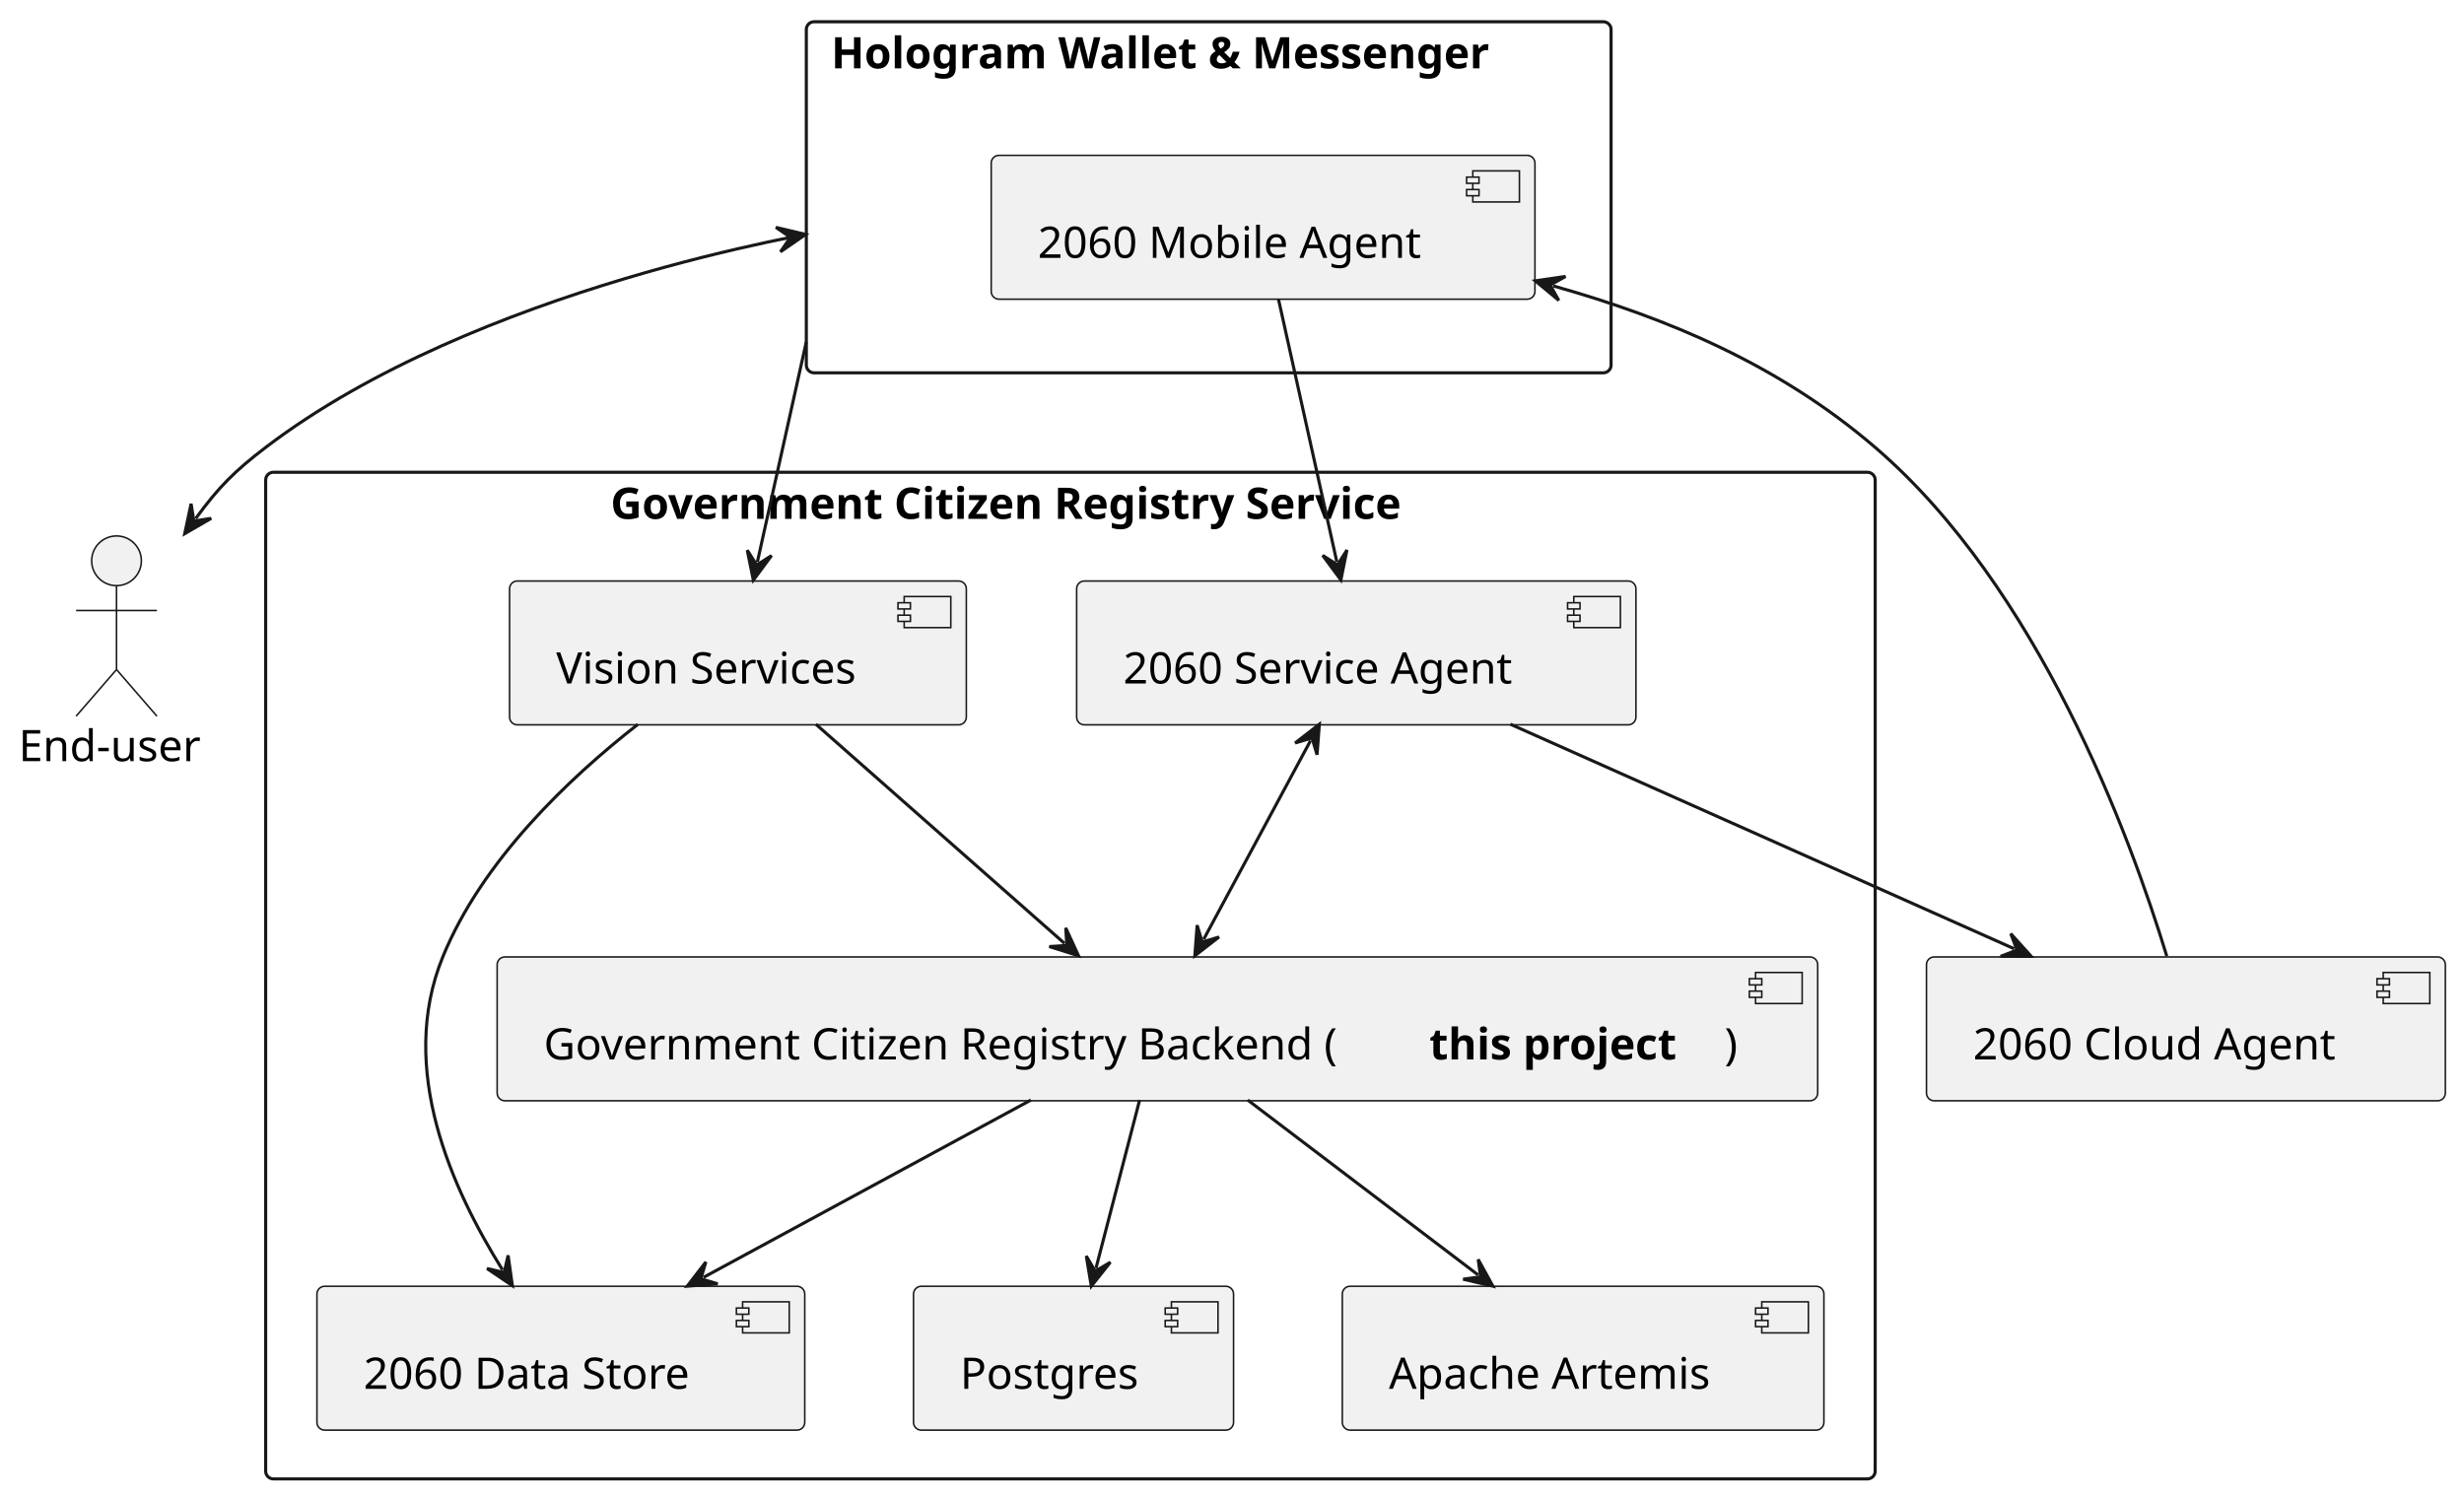
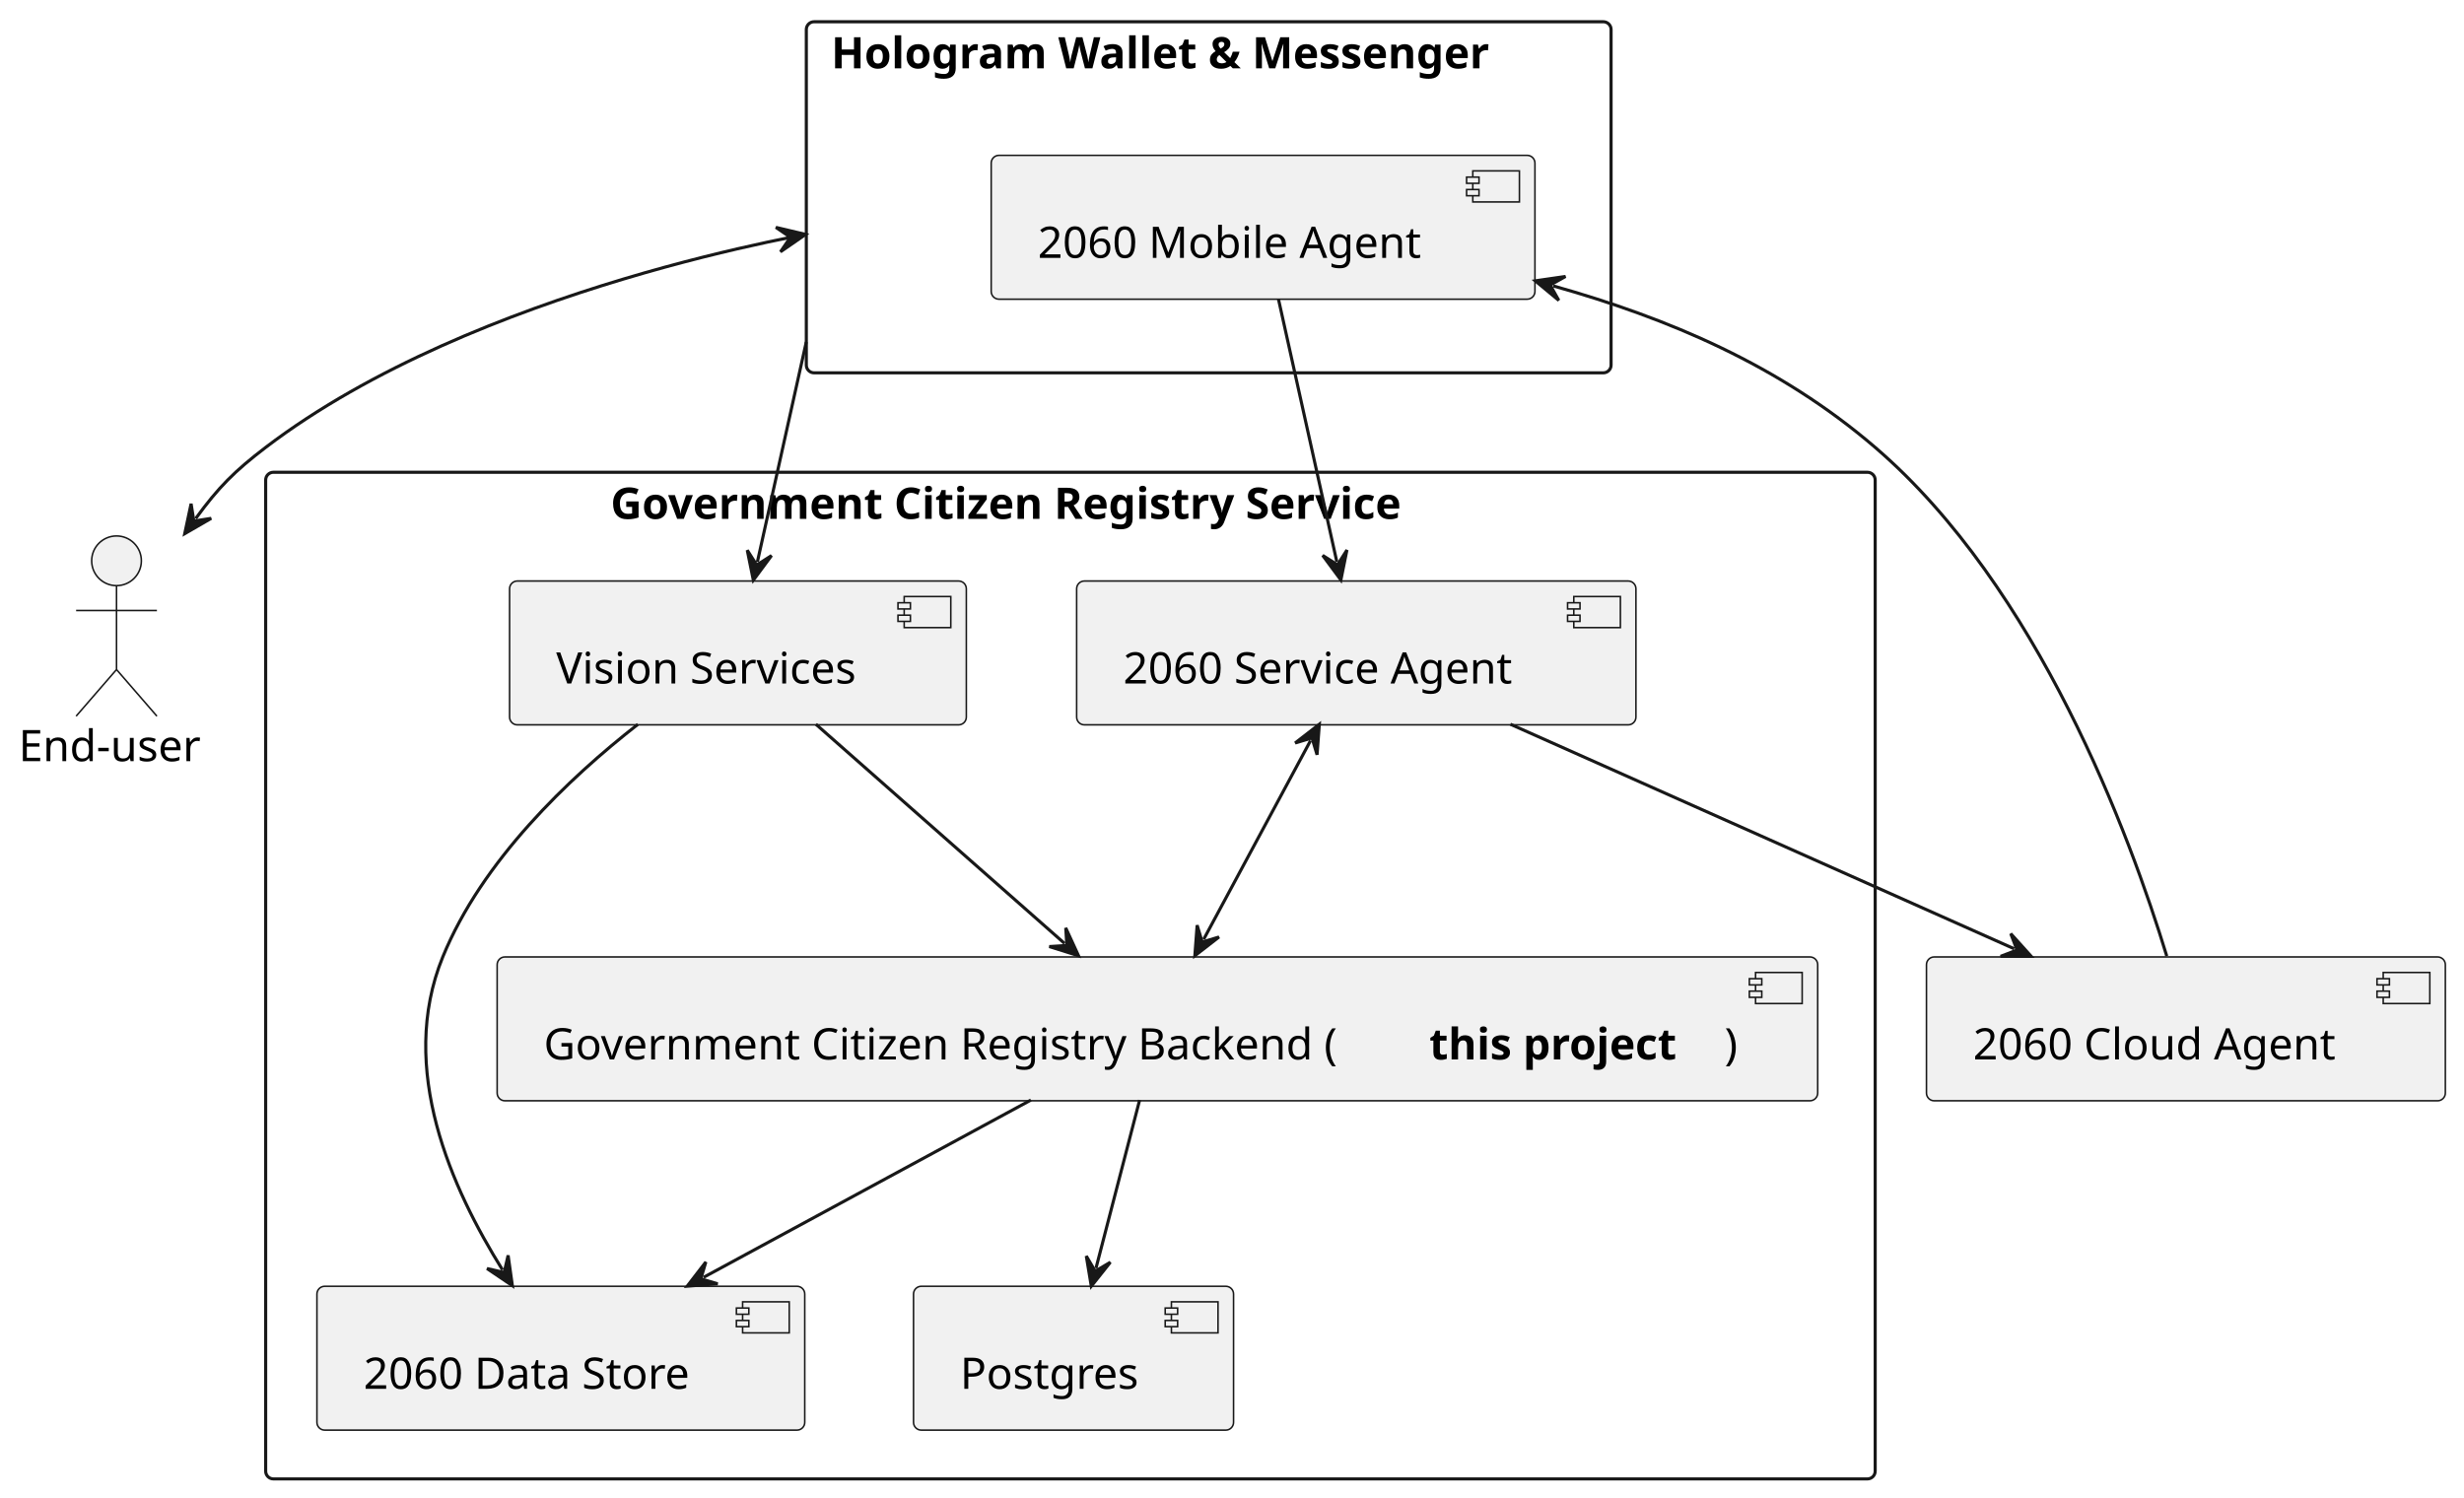
<svg xmlns="http://www.w3.org/2000/svg" contentStyleType="text/css" height="482px" preserveAspectRatio="none" style="width:793px;height:482px;background:#FFFFFF;" version="1.1" viewBox="0 0 793 482" width="793px" zoomAndPan="magnify">
  <defs />
  <g>
    <g id="cluster_App">
      <rect fill="none" height="113" rx="2.5" ry="2.5" style="stroke:#181818;stroke-width:1.0;" width="259" x="259.5" y="7" />
      <text fill="#000000" font-family="sans-serif" font-size="14" font-weight="bold" lengthAdjust="spacing" textLength="243" x="267.5" y="21.995">Hologram Wallet &amp; Messenger</text>
    </g>
    <g id="cluster_Government Citizen Registry Service">
      <rect fill="none" height="324" rx="2.5" ry="2.5" style="stroke:#181818;stroke-width:1.0;" width="518" x="85.5" y="152" />
      <text fill="#000000" font-family="sans-serif" font-size="14" font-weight="bold" lengthAdjust="spacing" textLength="296" x="196.5" y="166.995">Government Citizen Registry Service</text>
    </g>
    <g id="elem_MA">
      <rect fill="#F1F1F1" height="46.297" rx="2.5" ry="2.5" style="stroke:#181818;stroke-width:0.5;" width="175" x="319" y="50" />
      <rect fill="#F1F1F1" height="10" style="stroke:#181818;stroke-width:0.5;" width="15" x="474" y="55" />
      <rect fill="#F1F1F1" height="2" style="stroke:#181818;stroke-width:0.5;" width="4" x="472" y="57" />
      <rect fill="#F1F1F1" height="2" style="stroke:#181818;stroke-width:0.5;" width="4" x="472" y="61" />
      <text fill="#000000" font-family="sans-serif" font-size="14" lengthAdjust="spacing" textLength="135" x="334" y="82.995">2060 Mobile Agent</text>
    </g>
    <g id="elem_VS">
      <rect fill="#F1F1F1" height="46.297" rx="2.5" ry="2.5" style="stroke:#181818;stroke-width:0.5;" width="180" x="346.5" y="187" />
      <rect fill="#F1F1F1" height="10" style="stroke:#181818;stroke-width:0.5;" width="15" x="506.5" y="192" />
      <rect fill="#F1F1F1" height="2" style="stroke:#181818;stroke-width:0.5;" width="4" x="504.5" y="194" />
      <rect fill="#F1F1F1" height="2" style="stroke:#181818;stroke-width:0.5;" width="4" x="504.5" y="198" />
      <text fill="#000000" font-family="sans-serif" font-size="14" lengthAdjust="spacing" textLength="140" x="361.5" y="219.995">2060 Service Agent</text>
    </g>
    <g id="elem_DS">
      <rect fill="#F1F1F1" height="46.297" rx="2.5" ry="2.5" style="stroke:#181818;stroke-width:0.5;" width="157" x="102" y="414" />
      <rect fill="#F1F1F1" height="10" style="stroke:#181818;stroke-width:0.5;" width="15" x="239" y="419" />
      <rect fill="#F1F1F1" height="2" style="stroke:#181818;stroke-width:0.5;" width="4" x="237" y="421" />
      <rect fill="#F1F1F1" height="2" style="stroke:#181818;stroke-width:0.5;" width="4" x="237" y="425" />
      <text fill="#000000" font-family="sans-serif" font-size="14" lengthAdjust="spacing" textLength="117" x="117" y="446.995">2060 Data Store</text>
    </g>
    <g id="elem_PS">
      <rect fill="#F1F1F1" height="46.297" rx="2.5" ry="2.5" style="stroke:#181818;stroke-width:0.5;" width="103" x="294" y="414" />
      <rect fill="#F1F1F1" height="10" style="stroke:#181818;stroke-width:0.5;" width="15" x="377" y="419" />
      <rect fill="#F1F1F1" height="2" style="stroke:#181818;stroke-width:0.5;" width="4" x="375" y="421" />
      <rect fill="#F1F1F1" height="2" style="stroke:#181818;stroke-width:0.5;" width="4" x="375" y="425" />
      <text fill="#000000" font-family="sans-serif" font-size="14" lengthAdjust="spacing" textLength="63" x="309" y="446.995">Postgres</text>
-     </g>
-     <g id="elem_AA">
-       <rect fill="#F1F1F1" height="46.297" rx="2.5" ry="2.5" style="stroke:#181818;stroke-width:0.5;" width="155" x="432" y="414" />
-       <rect fill="#F1F1F1" height="10" style="stroke:#181818;stroke-width:0.5;" width="15" x="567" y="419" />
-       <rect fill="#F1F1F1" height="2" style="stroke:#181818;stroke-width:0.5;" width="4" x="565" y="421" />
-       <rect fill="#F1F1F1" height="2" style="stroke:#181818;stroke-width:0.5;" width="4" x="565" y="425" />
-       <text fill="#000000" font-family="sans-serif" font-size="14" lengthAdjust="spacing" textLength="115" x="447" y="446.995">Apache Artemis</text>
    </g>
    <g id="elem_GAIA">
      <rect fill="#F1F1F1" height="46.297" rx="2.5" ry="2.5" style="stroke:#181818;stroke-width:0.5;" width="425" x="160" y="308" />
      <rect fill="#F1F1F1" height="10" style="stroke:#181818;stroke-width:0.5;" width="15" x="565" y="313" />
      <rect fill="#F1F1F1" height="2" style="stroke:#181818;stroke-width:0.5;" width="4" x="563" y="315" />
      <rect fill="#F1F1F1" height="2" style="stroke:#181818;stroke-width:0.5;" width="4" x="563" y="319" />
      <text fill="#000000" font-family="sans-serif" font-size="14" lengthAdjust="spacing" textLength="285" x="175" y="340.995">Government Citizen Registry Backend (</text>
      <text fill="#000000" font-family="sans-serif" font-size="14" font-weight="bold" lengthAdjust="spacing" textLength="95" x="460" y="340.995">this project</text>
      <text fill="#000000" font-family="sans-serif" font-size="14" lengthAdjust="spacing" textLength="5" x="555" y="340.995">)</text>
    </g>
    <g id="elem_VISION">
      <rect fill="#F1F1F1" height="46.297" rx="2.5" ry="2.5" style="stroke:#181818;stroke-width:0.5;" width="147" x="164" y="187" />
      <rect fill="#F1F1F1" height="10" style="stroke:#181818;stroke-width:0.5;" width="15" x="291" y="192" />
      <rect fill="#F1F1F1" height="2" style="stroke:#181818;stroke-width:0.5;" width="4" x="289" y="194" />
      <rect fill="#F1F1F1" height="2" style="stroke:#181818;stroke-width:0.5;" width="4" x="289" y="198" />
      <text fill="#000000" font-family="sans-serif" font-size="14" lengthAdjust="spacing" textLength="107" x="179" y="219.995">Vision Services</text>
    </g>
    <g id="elem_Enduser">
      <ellipse cx="37.5" cy="180.5" fill="#F1F1F1" rx="8" ry="8" style="stroke:#181818;stroke-width:0.5;" />
      <path d="M37.5,188.5 L37.5,215.5 M24.5,196.5 L50.5,196.5 M37.5,215.5 L24.5,230.5 M37.5,215.5 L50.5,230.5 " fill="none" style="stroke:#181818;stroke-width:0.5;" />
      <text fill="#000000" font-family="sans-serif" font-size="14" lengthAdjust="spacing" textLength="63" x="6" y="244.995">End-user</text>
    </g>
    <g id="elem_CA">
      <rect fill="#F1F1F1" height="46.297" rx="2.5" ry="2.5" style="stroke:#181818;stroke-width:0.5;" width="167" x="620" y="308" />
      <rect fill="#F1F1F1" height="10" style="stroke:#181818;stroke-width:0.5;" width="15" x="767" y="313" />
      <rect fill="#F1F1F1" height="2" style="stroke:#181818;stroke-width:0.5;" width="4" x="765" y="315" />
      <rect fill="#F1F1F1" height="2" style="stroke:#181818;stroke-width:0.5;" width="4" x="765" y="319" />
      <text fill="#000000" font-family="sans-serif" font-size="14" lengthAdjust="spacing" textLength="127" x="635" y="340.995">2060 Cloud Agent</text>
    </g>
    <g id="link_MA_VS">
      <path d="M411.454,96.293 C417.012,121.306 424.675,155.791 430.237,180.817 " fill="none" id="MA-to-VS" style="stroke:#181818;stroke-width:1.0;" />
      <polygon fill="#181818" points="431.539,186.674,433.491,177.02,430.454,181.793,425.682,178.756,431.539,186.674" style="stroke:#181818;stroke-width:1.0;" />
    </g>
    <g id="link_App_VISION">
      <path d="M259.484,110.07 C259.408,110.414 259.331,110.759 259.254,111.105 C259.101,111.798 258.945,112.496 258.789,113.2 C258.477,114.606 258.16,116.032 257.839,117.475 C252.708,140.566 247.919,162.114 243.75,180.879 " fill="none" id="App-to-VISION" style="stroke:#181818;stroke-width:1.0;" />
      <polygon fill="#181818" points="242.448,186.736,248.305,178.818,243.533,181.855,240.495,177.083,242.448,186.736" style="stroke:#181818;stroke-width:1.0;" />
    </g>
    <g id="link_VISION_GAIA">
      <path d="M262.576,233.104 C286.672,254.344 318.396,282.307 342.599,303.642 " fill="none" id="VISION-to-GAIA" style="stroke:#181818;stroke-width:1.0;" />
      <polygon fill="#181818" points="347.1,307.61,342.994,298.658,343.349,304.304,337.704,304.659,347.1,307.61" style="stroke:#181818;stroke-width:1.0;" />
    </g>
    <g id="link_VISION_DS">
      <path d="M205.286,233.138 C182.994,250.555 155.148,277.01 142.5,308 C127.784,344.056 145.572,382.823 161.724,408.715 " fill="none" id="VISION-to-DS" style="stroke:#181818;stroke-width:1.0;" />
      <polygon fill="#181818" points="164.9,413.805,163.53,404.052,162.254,409.563,156.743,408.286,164.9,413.805" style="stroke:#181818;stroke-width:1.0;" />
    </g>
    <g id="link_GAIA_DS">
      <path d="M331.782,354.056 C299.199,371.705 259.003,393.478 226.436,411.118 " fill="none" id="GAIA-to-DS" style="stroke:#181818;stroke-width:1.0;" />
      <polygon fill="#181818" points="221.16,413.976,230.979,413.207,225.556,411.595,227.168,406.172,221.16,413.976" style="stroke:#181818;stroke-width:1.0;" />
    </g>
    <g id="link_App_Enduser">
      <path d="M253.396,76.557 C252.356,76.755 256.367,76.006 255.168,76.243 C252.77,76.717 250.064,77.271 247.086,77.908 C235.172,80.456 218.902,84.341 200.619,89.825 C164.053,100.792 119.433,118.153 85.5,144 C75.568,151.565 70.266,156.871 62.976,166.909 " fill="none" id="App-Enduser" style="stroke:#181818;stroke-width:1.0;" />
      <polygon fill="#181818" points="259.292,75.447,249.707,73.182,254.379,76.372,251.188,81.044,259.292,75.447" style="stroke:#181818;stroke-width:1.0;" />
      <polygon fill="#181818" points="59.45,171.764,67.975,166.833,62.388,167.719,61.502,162.131,59.45,171.764" style="stroke:#181818;stroke-width:1.0;" />
    </g>
    <g id="link_VS_GAIA">
      <path d="M421.77,238.388 C410.347,259.628 398.858,280.991 387.383,302.326 " fill="none" id="VS-GAIA" style="stroke:#181818;stroke-width:1.0;" />
      <polygon fill="#181818" points="424.612,233.104,416.826,239.136,422.244,237.508,423.872,242.925,424.612,233.104" style="stroke:#181818;stroke-width:1.0;" />
      <polygon fill="#181818" points="384.541,307.61,392.327,301.579,386.909,303.207,385.281,297.789,384.541,307.61" style="stroke:#181818;stroke-width:1.0;" />
    </g>
    <g id="link_VS_CA">
      <path d="M486.095,233.104 C533.901,254.411 600.369,284.035 648.238,305.37 " fill="none" id="VS-to-CA" style="stroke:#181818;stroke-width:1.0;" />
      <polygon fill="#181818" points="653.718,307.813,647.126,300.496,649.151,305.777,643.869,307.803,653.718,307.813" style="stroke:#181818;stroke-width:1.0;" />
    </g>
    <g id="link_MA_CA">
      <path d="M499.871,92.018 C536.869,102.436 572.657,117.518 603.5,144 C656.073,189.139 685.525,269.008 697.34,307.723 " fill="none" id="MA-backto-CA" style="stroke:#181818;stroke-width:1.0;" />
      <polygon fill="#181818" points="494.096,90.392,501.675,96.682,498.909,91.747,503.843,88.981,494.096,90.392" style="stroke:#181818;stroke-width:1.0;" />
    </g>
    <g id="link_GAIA_PS">
      <path d="M366.774,354.056 C362.192,371.705 357.306,390.528 352.726,408.169 " fill="none" id="GAIA-to-PS" style="stroke:#181818;stroke-width:1.0;" />
      <polygon fill="#181818" points="351.218,413.976,357.351,406.27,352.474,409.137,349.608,404.26,351.218,413.976" style="stroke:#181818;stroke-width:1.0;" />
    </g>
-     <g id="link_GAIA_AA">
-       <path d="M401.554,354.056 C424.804,371.705 452.47,392.707 475.709,410.348 " fill="none" id="GAIA-to-AA" style="stroke:#181818;stroke-width:1.0;" />
-       <polygon fill="#181818" points="480.488,413.976,475.738,405.348,476.505,410.953,470.901,411.721,480.488,413.976" style="stroke:#181818;stroke-width:1.0;" />
-     </g>
  </g>
</svg>
